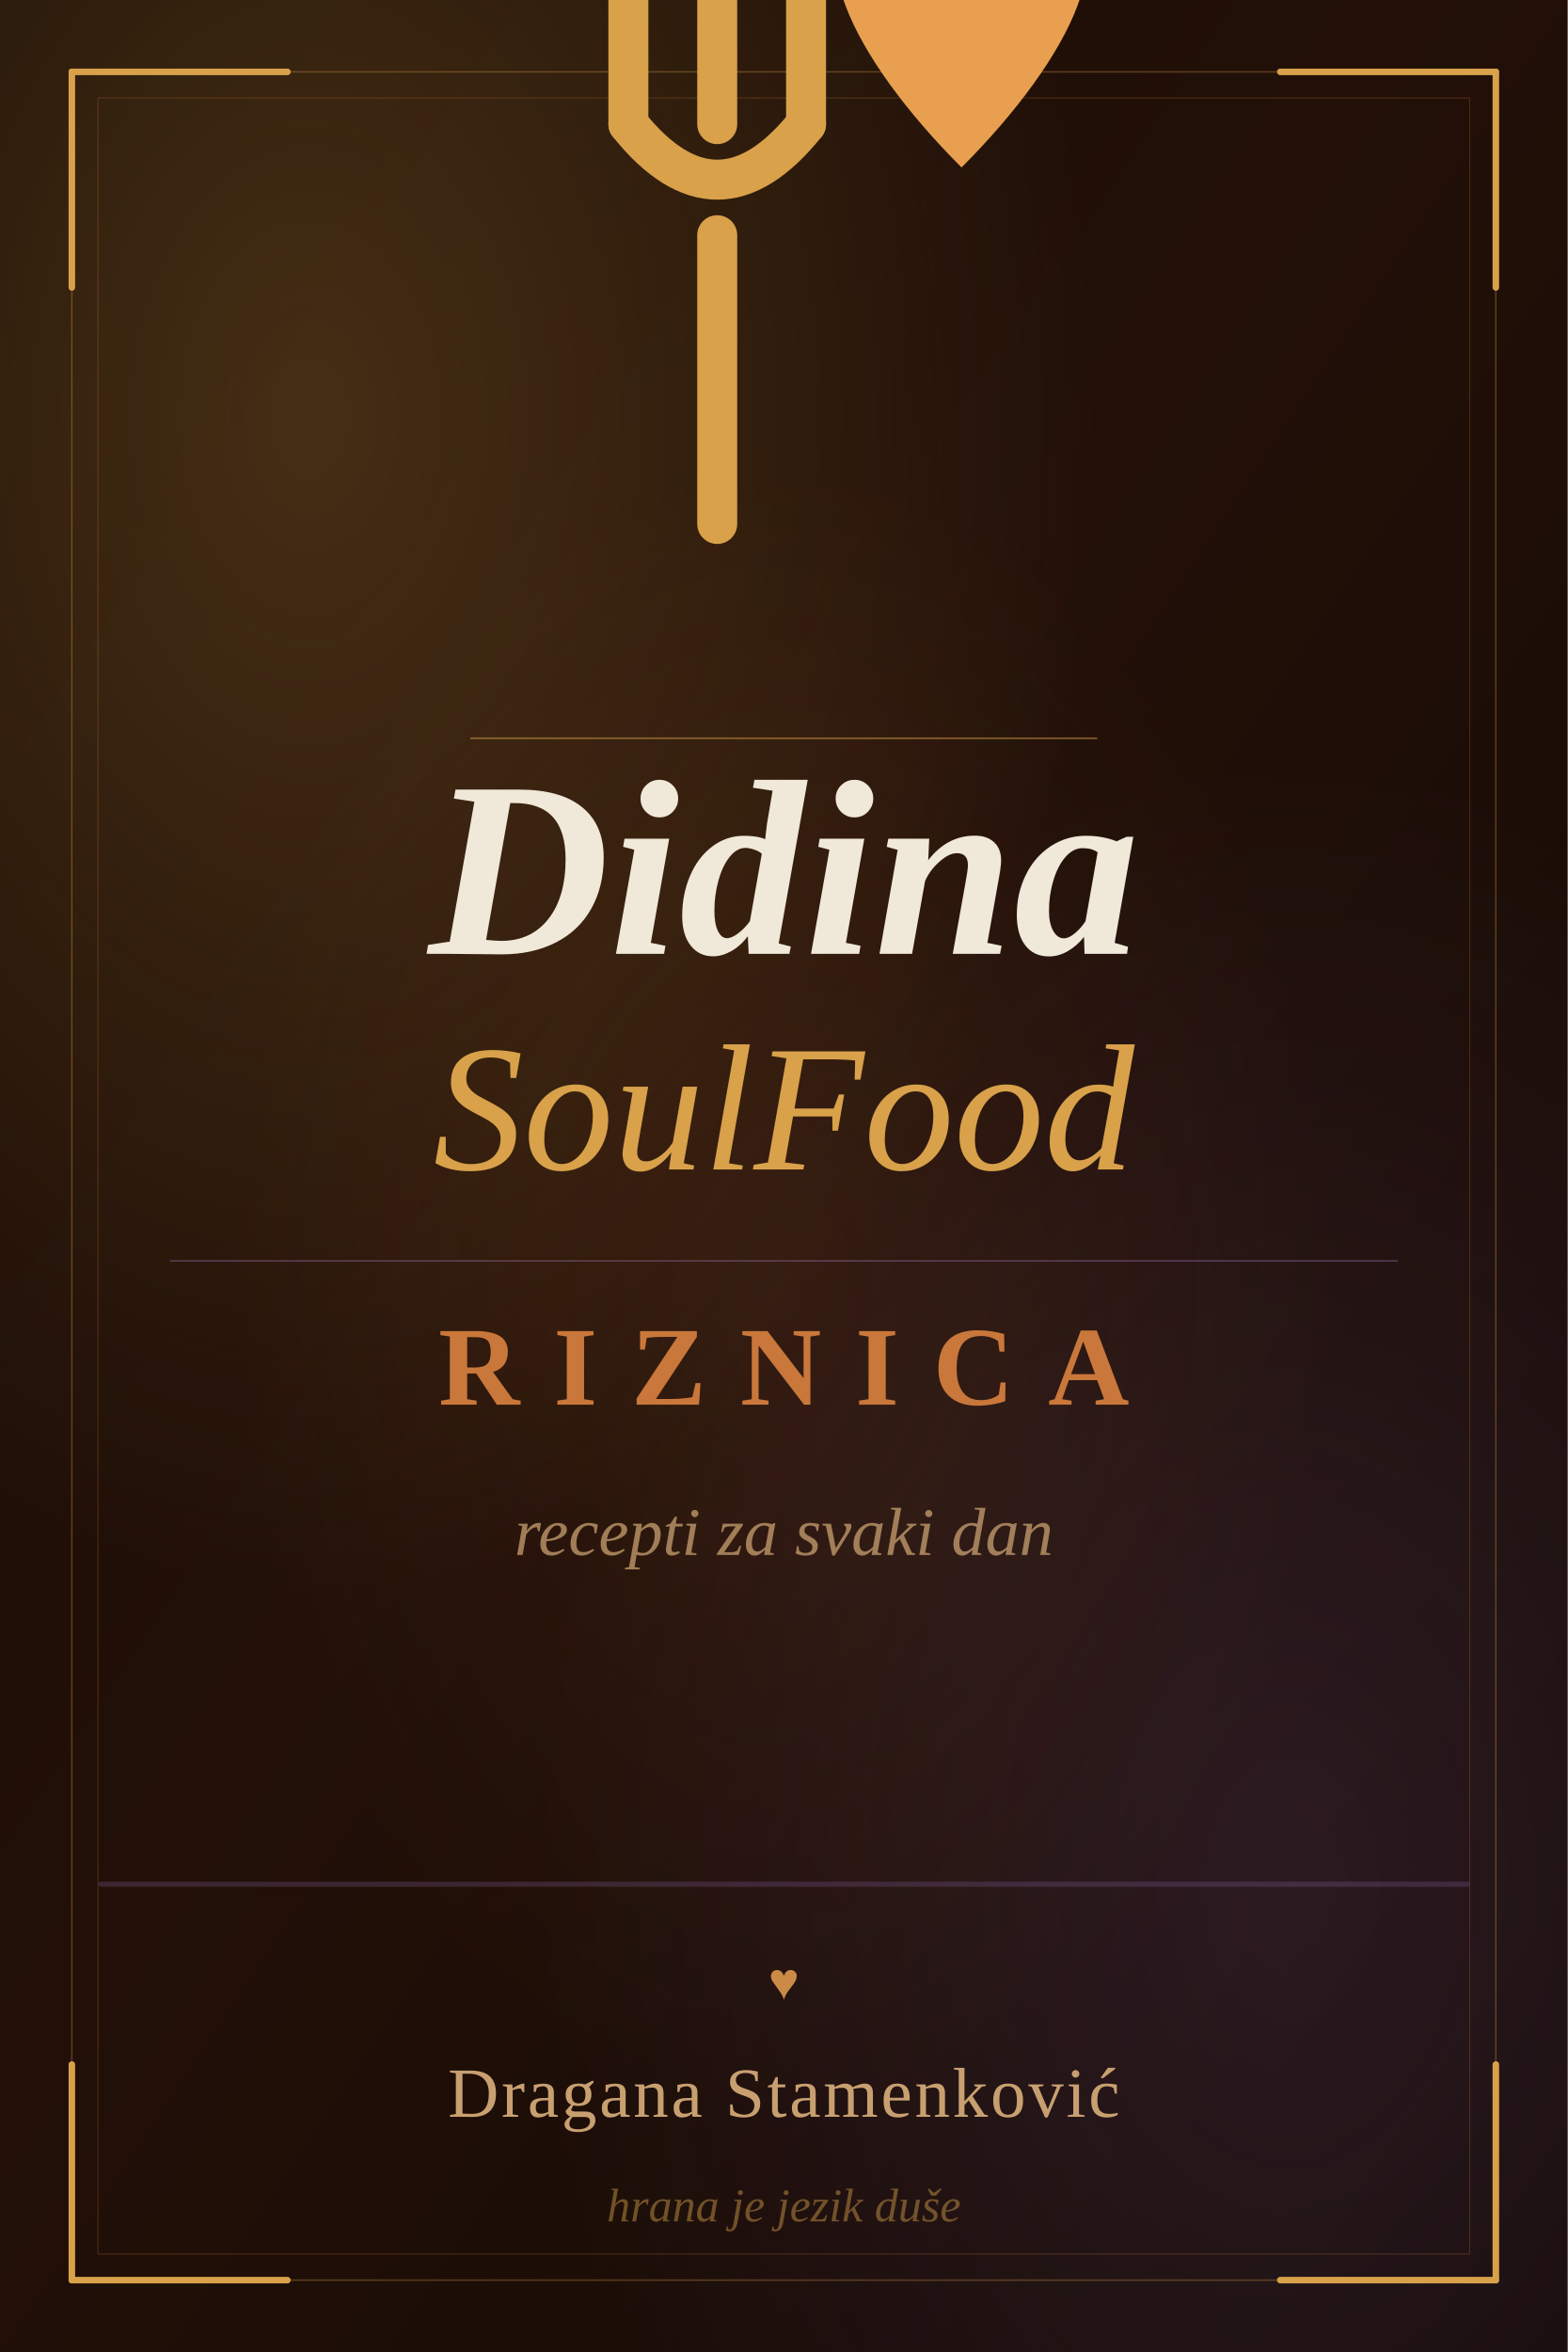
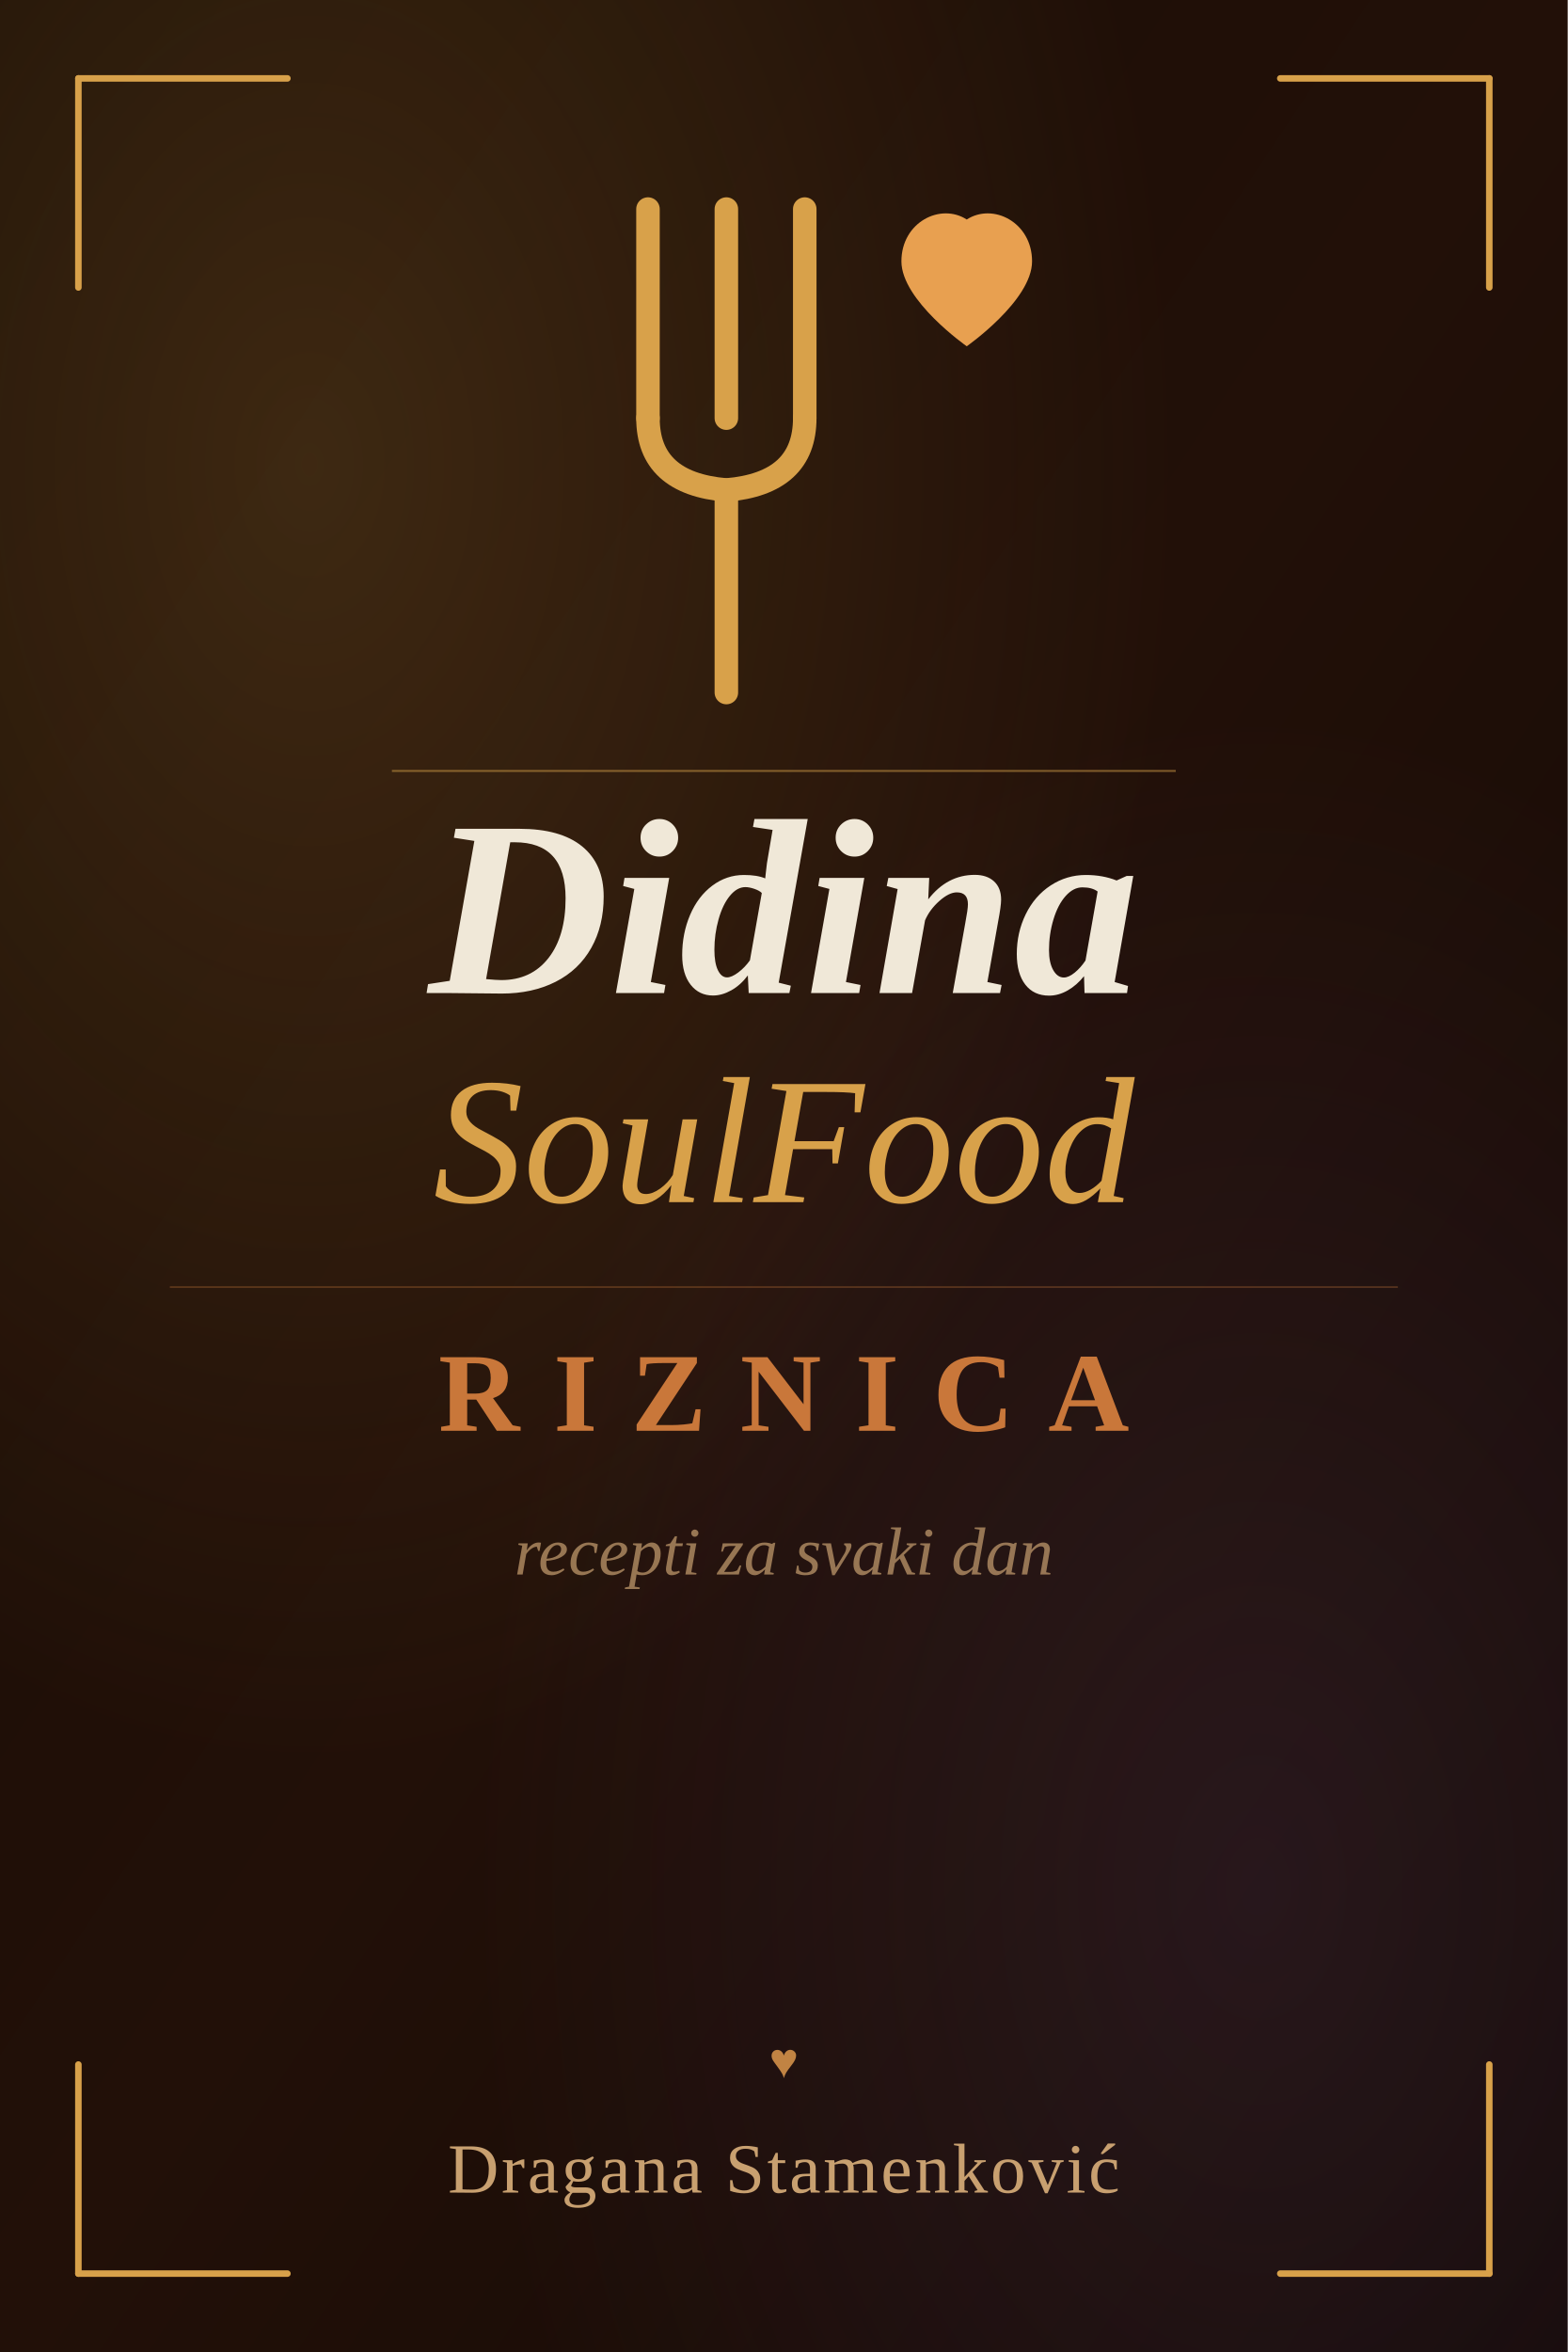
<svg xmlns="http://www.w3.org/2000/svg" viewBox="0 0 1200 1800" width="1200" height="1800">
  <defs>
-     <linearGradient id="bgGrad" x1="0%" y1="0%" x2="100%" y2="100%">
+     <linearGradient id="bg" x1="0%" y1="0%" x2="100%" y2="100%">
      <stop offset="0%" stop-color="#180C04" />
-       <stop offset="45%" stop-color="#221008" />
+       <stop offset="50%" stop-color="#221008" />
      <stop offset="100%" stop-color="#120804" />
    </linearGradient>
-     <radialGradient id="glow1" cx="20%" cy="18%" r="50%">
-       <stop offset="0%" stop-color="#D8A14A" stop-opacity="0.22" />
+     <radialGradient id="glow1" cx="20%" cy="20%" r="55%">
+       <stop offset="0%" stop-color="#D8A14A" stop-opacity="0.18" />
      <stop offset="100%" stop-color="#D8A14A" stop-opacity="0" />
    </radialGradient>
-     <radialGradient id="glow2" cx="82%" cy="80%" r="48%">
-       <stop offset="0%" stop-color="#7A5890" stop-opacity="0.20" />
+     <radialGradient id="glow2" cx="80%" cy="80%" r="50%">
+       <stop offset="0%" stop-color="#7A5890" stop-opacity="0.16" />
      <stop offset="100%" stop-color="#7A5890" stop-opacity="0" />
    </radialGradient>
-     <radialGradient id="glow3" cx="50%" cy="55%" r="35%">
-       <stop offset="0%" stop-color="#C9773A" stop-opacity="0.10" />
-       <stop offset="100%" stop-color="#C9773A" stop-opacity="0" />
-     </radialGradient>
  </defs>
-   <rect width="1200" height="1800" fill="url(#bgGrad)" />
+   <rect width="1200" height="1800" fill="url(#bg)" />
  <rect width="1200" height="1800" fill="url(#glow1)" />
  <rect width="1200" height="1800" fill="url(#glow2)" />
-   <rect width="1200" height="1800" fill="url(#glow3)" />
-   <rect x="55" y="55" width="1090" height="1690" fill="none" stroke="#D8A14A" stroke-width="1" opacity="0.35" />
-   <rect x="75" y="75" width="1050" height="1650" fill="none" stroke="#C9773A" stroke-width="0.8" opacity="0.25" />
-   <line x1="55" y1="55" x2="220" y2="55" stroke="#D8A14A" stroke-width="5" stroke-linecap="round" />
-   <line x1="55" y1="55" x2="55" y2="220" stroke="#D8A14A" stroke-width="5" stroke-linecap="round" />
-   <line x1="1145" y1="55" x2="980" y2="55" stroke="#D8A14A" stroke-width="5" stroke-linecap="round" />
-   <line x1="1145" y1="55" x2="1145" y2="220" stroke="#D8A14A" stroke-width="5" stroke-linecap="round" />
-   <line x1="55" y1="1745" x2="220" y2="1745" stroke="#D8A14A" stroke-width="5" stroke-linecap="round" />
-   <line x1="55" y1="1745" x2="55" y2="1580" stroke="#D8A14A" stroke-width="5" stroke-linecap="round" />
-   <line x1="1145" y1="1745" x2="980" y2="1745" stroke="#D8A14A" stroke-width="5" stroke-linecap="round" />
-   <line x1="1145" y1="1745" x2="1145" y2="1580" stroke="#D8A14A" stroke-width="5" stroke-linecap="round" />
-   <g transform="translate(600, 350) scale(17)" stroke="#D8A14A" stroke-width="1.8" fill="none" stroke-linecap="round" stroke-linejoin="round">
-     <g transform="translate(-3, -10)">
-       <line x1="-4" y1="-14" x2="-4" y2="-5" />
-       <line x1="0" y1="-14" x2="0" y2="-5" />
-       <line x1="4" y1="-14" x2="4" y2="-5" />
-       <path d="M-4,-5 Q0,0 4,-5" />
-       <line x1="0" y1="0" x2="0" y2="13" />
-     </g>
-     <g transform="translate(8, -18) scale(0.55)">
-       <path d="M0,9 C-9,0 -14,-10 -7,-13 C-3,-15 0,-10 0,-10 C0,-10 3,-15 7,-13 C14,-10 9,0 0,9 Z" fill="#E8A050" stroke="none" />
-     </g>
+   <line x1="60" y1="60" x2="220" y2="60" stroke="#D8A14A" stroke-width="5" stroke-linecap="round" />
+   <line x1="60" y1="60" x2="60" y2="220" stroke="#D8A14A" stroke-width="5" stroke-linecap="round" />
+   <line x1="1140" y1="60" x2="980" y2="60" stroke="#D8A14A" stroke-width="5" stroke-linecap="round" />
+   <line x1="1140" y1="60" x2="1140" y2="220" stroke="#D8A14A" stroke-width="5" stroke-linecap="round" />
+   <line x1="60" y1="1740" x2="220" y2="1740" stroke="#D8A14A" stroke-width="5" stroke-linecap="round" />
+   <line x1="60" y1="1740" x2="60" y2="1580" stroke="#D8A14A" stroke-width="5" stroke-linecap="round" />
+   <line x1="1140" y1="1740" x2="980" y2="1740" stroke="#D8A14A" stroke-width="5" stroke-linecap="round" />
+   <line x1="1140" y1="1740" x2="1140" y2="1580" stroke="#D8A14A" stroke-width="5" stroke-linecap="round" />
+   <g stroke="#D8A14A" stroke-width="18" fill="none" stroke-linecap="round" stroke-linejoin="round">
+     <line x1="496" y1="160" x2="496" y2="320" />
+     <line x1="556" y1="160" x2="556" y2="320" />
+     <line x1="616" y1="160" x2="616" y2="320" />
+     <path d="M496,320 Q496,370 556,375 Q616,370 616,320" />
+     <line x1="556" y1="375" x2="556" y2="530" />
  </g>
-   <line x1="360" y1="565" x2="840" y2="565" stroke="#D8A14A" stroke-width="1.2" opacity="0.55" />
-   <text x="600" y="730" text-anchor="middle" font-family="Georgia,'Times New Roman',serif" font-style="italic" font-size="192" font-weight="bold" fill="#F0E8D8">Didina</text>
-   <text x="600" y="895" text-anchor="middle" font-family="Georgia,'Times New Roman',serif" font-style="italic" font-size="138" fill="#D8A14A">SoulFood</text>
-   <line x1="130" y1="965" x2="1070" y2="965" stroke="#9E78B8" stroke-width="1" opacity="0.45" />
-   <text x="600" y="1075" text-anchor="middle" font-family="Georgia,'Times New Roman',serif" font-size="86" font-weight="bold" fill="#C9773A" letter-spacing="26">RIZNICA</text>
-   <text x="600" y="1190" text-anchor="middle" font-family="Georgia,'Times New Roman',serif" font-style="italic" font-size="52" fill="#C8A070" opacity="0.75">recepti za svaki dan</text>
-   <rect x="75" y="1440" width="1050" height="4" fill="#7A5890" opacity="0.30" rx="2" />
-   <text x="600" y="1530" text-anchor="middle" font-size="40" fill="#E8A050" opacity="0.85">♥</text>
-   <text x="600" y="1620" text-anchor="middle" font-family="Georgia,'Times New Roman',serif" font-size="54" fill="#C8A070" letter-spacing="2">Dragana Stamenković</text>
-   <text x="600" y="1700" text-anchor="middle" font-family="Georgia,'Times New Roman',serif" font-style="italic" font-size="36" fill="#D8A14A" opacity="0.45">hrana je jezik duše</text>
+   <path d="M690,200 C690,170 720,155 740,168 C760,155 790,170 790,200 C790,230 740,265 740,265 C740,265 690,230 690,200 Z" fill="#E8A050" />
+   <line x1="300" y1="590" x2="900" y2="590" stroke="#D8A14A" stroke-width="1.5" opacity="0.5" />
+   <text x="600" y="760" text-anchor="middle" font-family="Georgia,'Times New Roman',serif" font-style="italic" font-size="192" font-weight="bold" fill="#F0E8D8">Didina</text>
+   <text x="600" y="920" text-anchor="middle" font-family="Georgia,'Times New Roman',serif" font-style="italic" font-size="138" fill="#D8A14A">SoulFood</text>
+   <line x1="130" y1="985" x2="1070" y2="985" stroke="#C9773A" stroke-width="1" opacity="0.4" />
+   <text x="600" y="1095" text-anchor="middle" font-family="Georgia,'Times New Roman',serif" font-size="86" font-weight="bold" fill="#C9773A" letter-spacing="26">RIZNICA</text>
+   <text x="600" y="1205" text-anchor="middle" font-family="Georgia,'Times New Roman',serif" font-style="italic" font-size="52" fill="#C8A070" opacity="0.70">recepti za svaki dan</text>
+   <text x="600" y="1590" text-anchor="middle" font-size="38" fill="#E8A050" opacity="0.80">♥</text>
+   <text x="600" y="1678" text-anchor="middle" font-family="Georgia,'Times New Roman',serif" font-size="54" fill="#C8A070" letter-spacing="2">Dragana Stamenković</text>
</svg>
